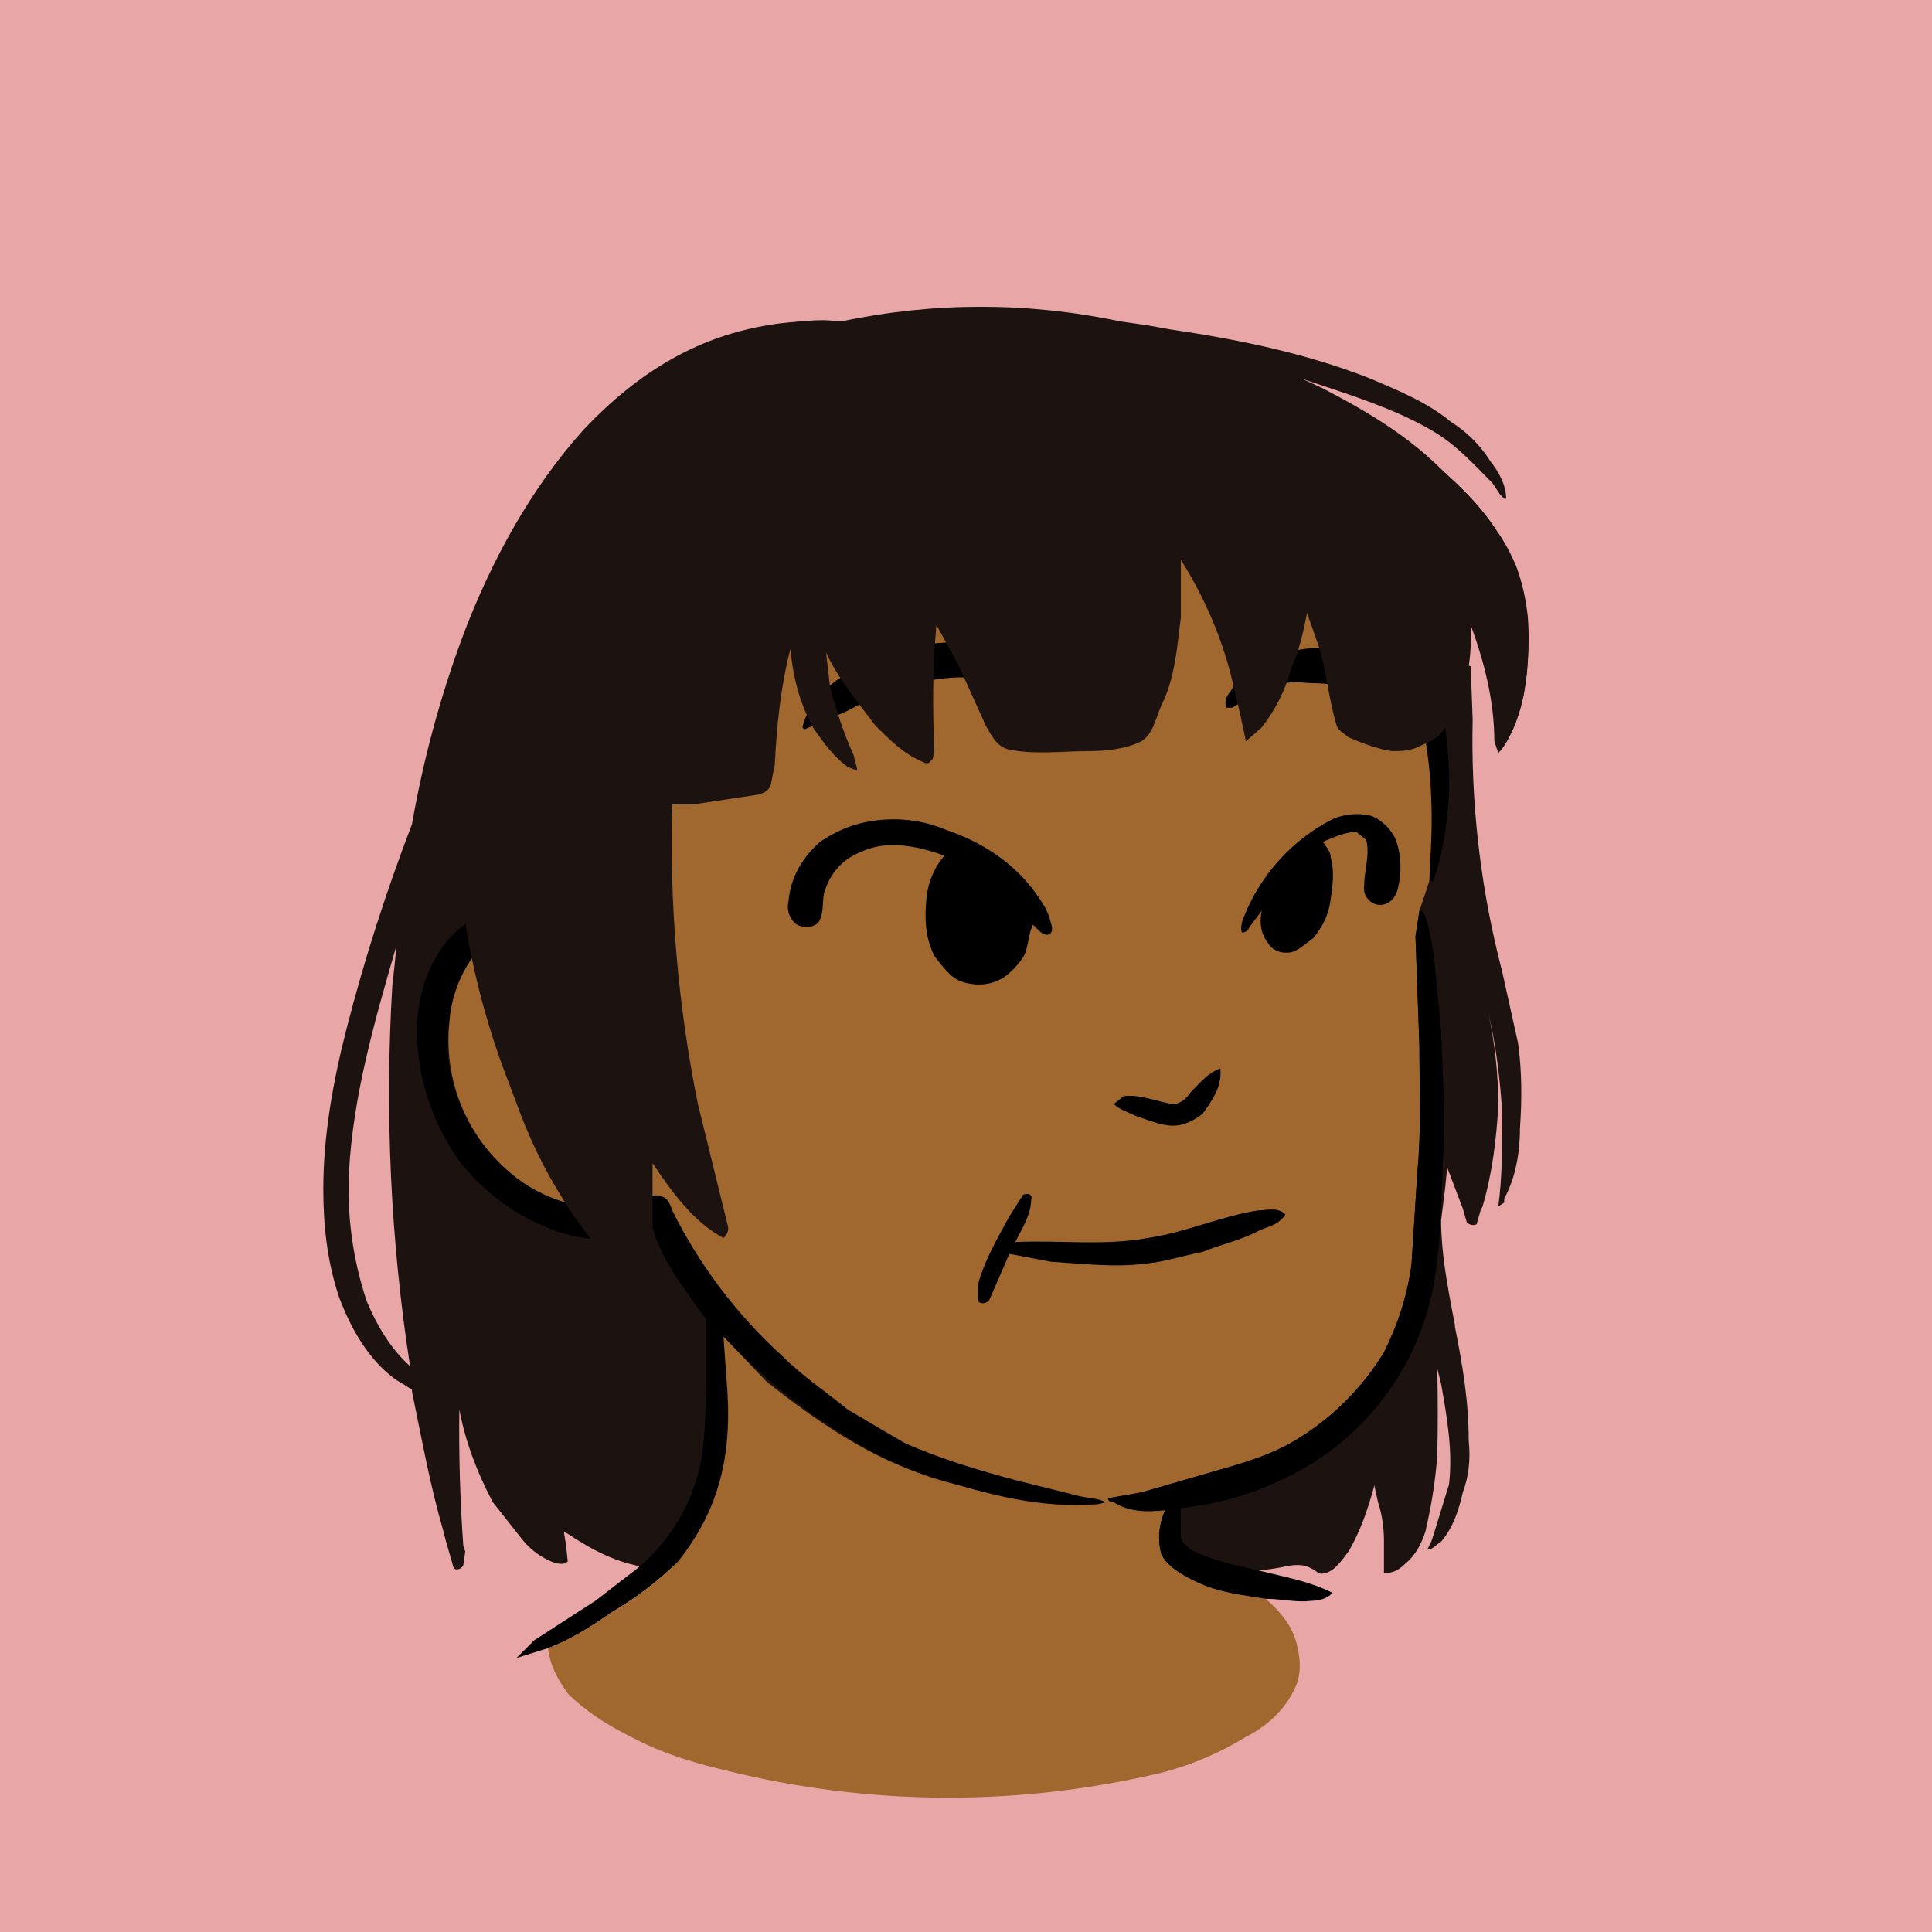
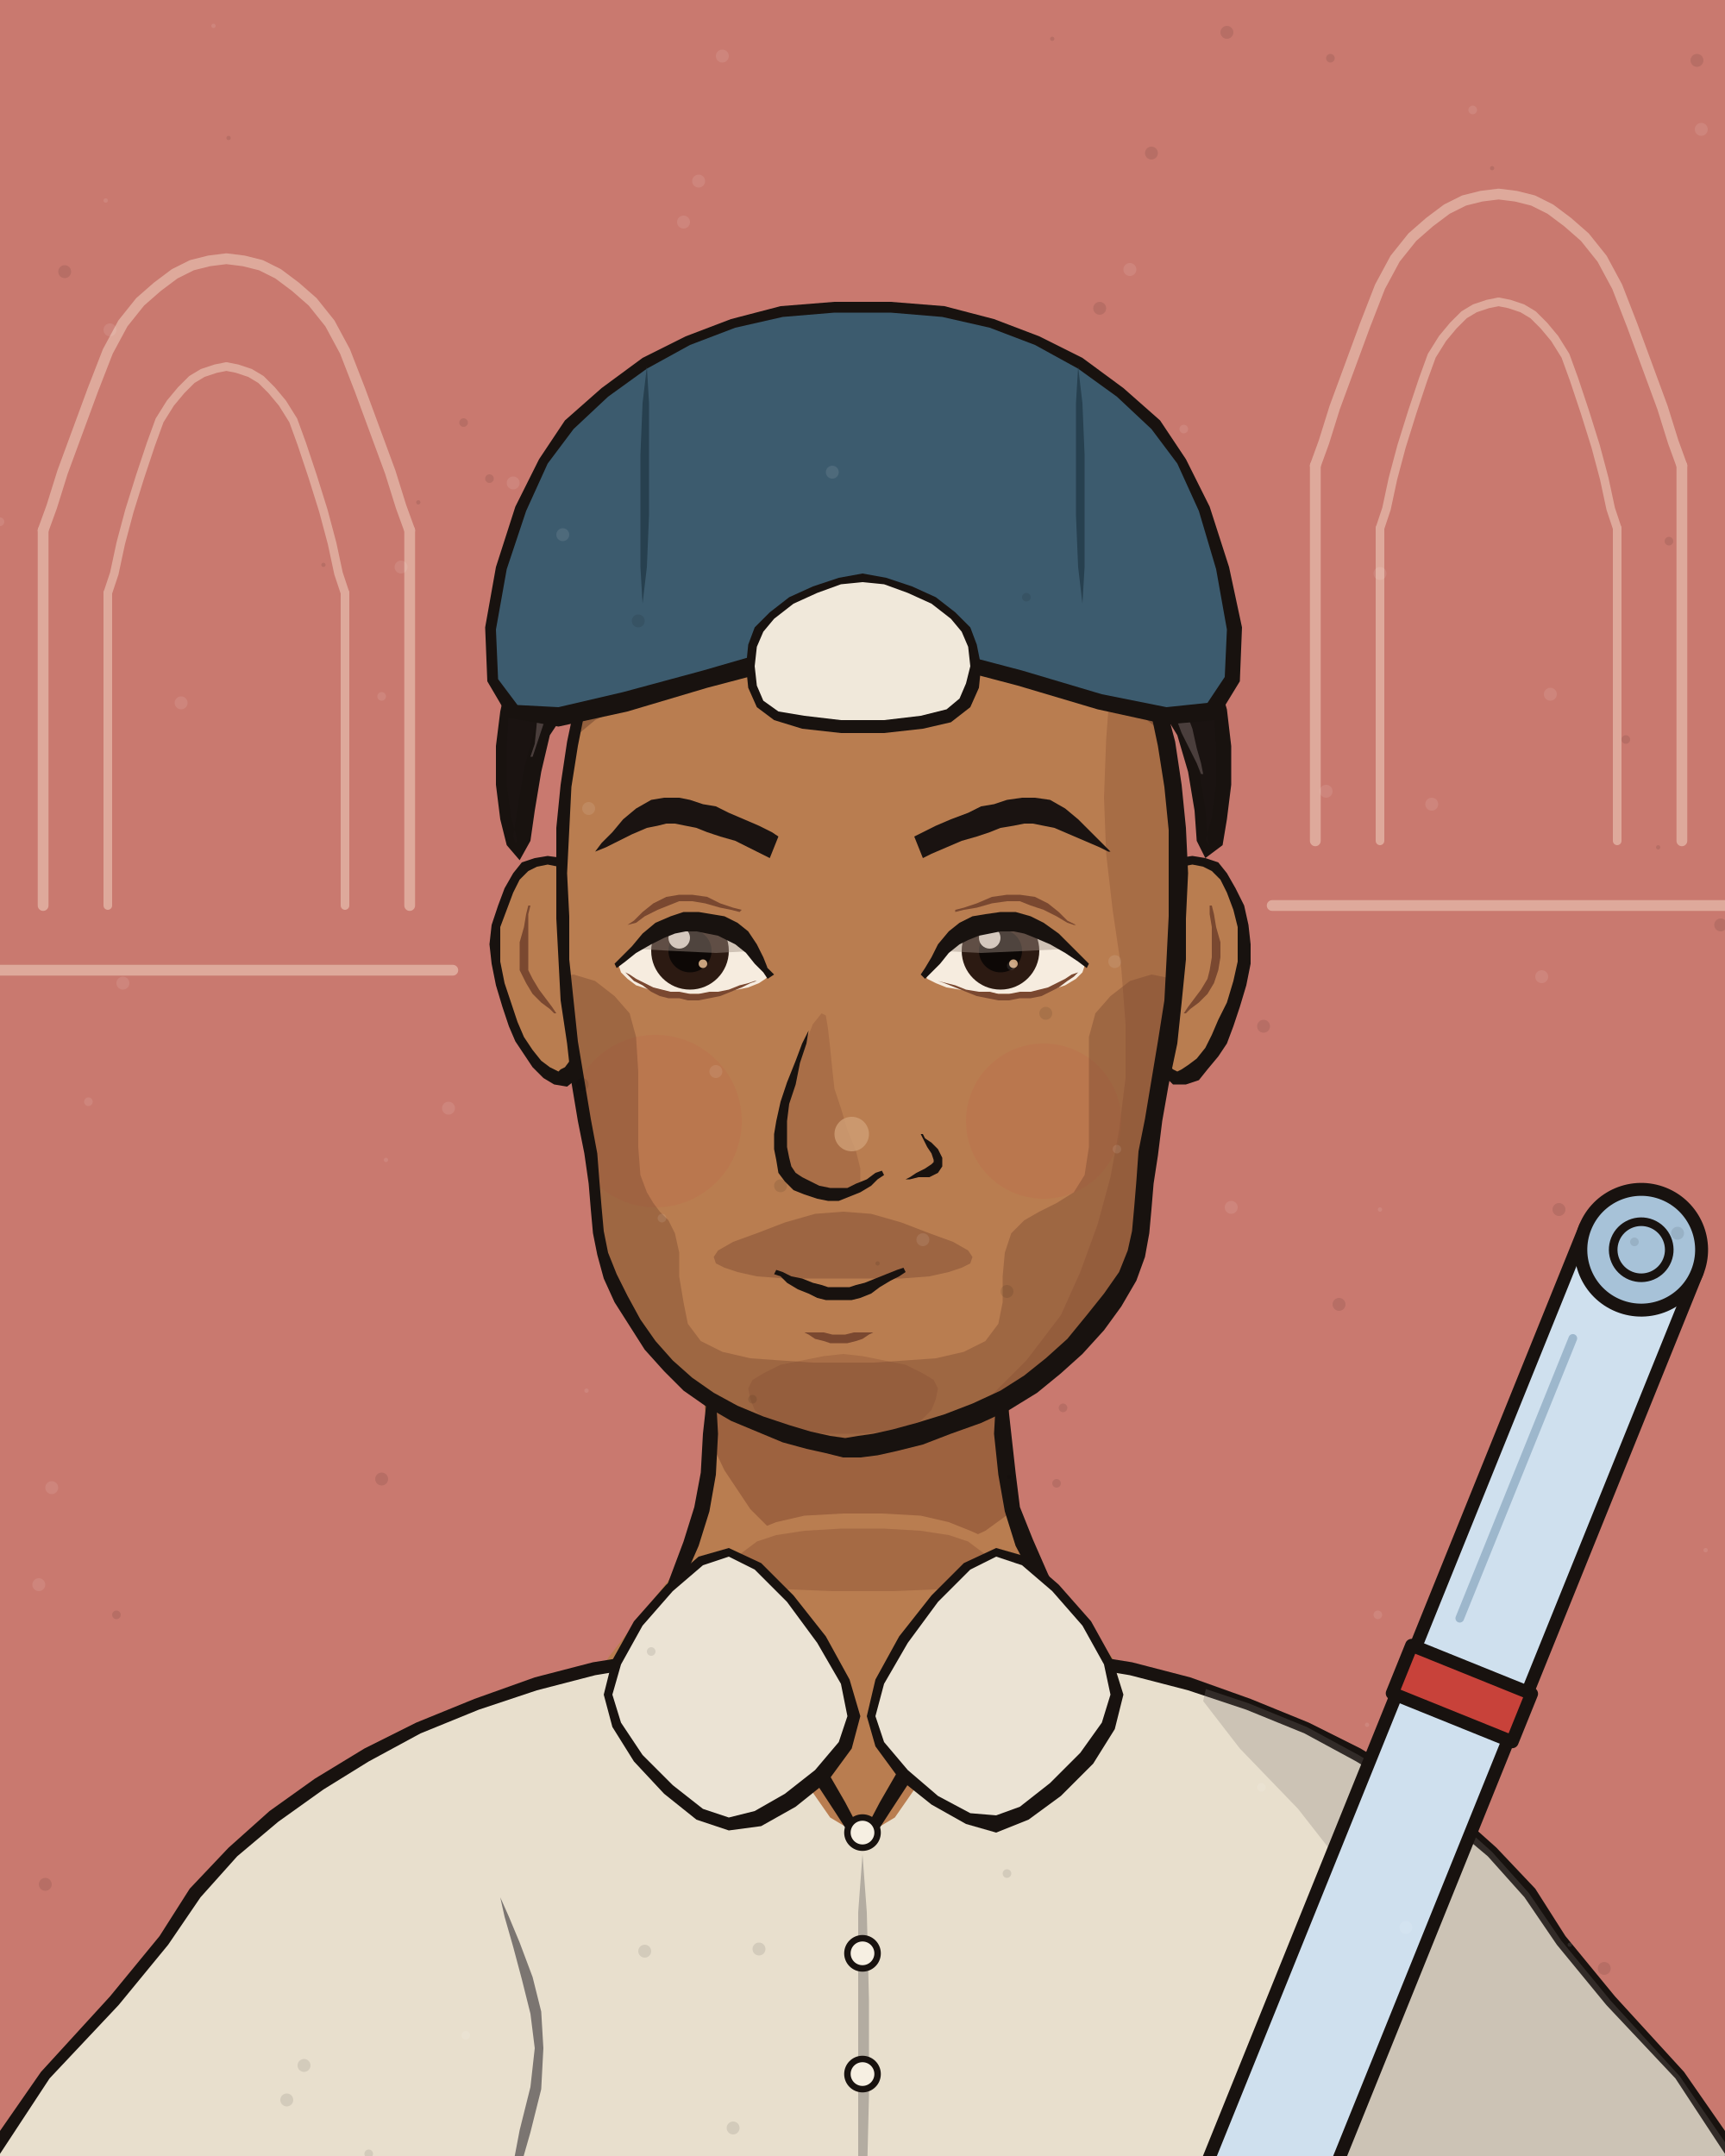
- <svg xmlns="http://www.w3.org/2000/svg" viewBox="0 0 980 980" fill="none" shape-rendering="auto">
-   <mask id="viewboxMask">
-     <rect width="980" height="980" rx="0" ry="0" x="0" y="0" fill="#fff" />
-   </mask>
-   <g mask="url(#viewboxMask)">
-     <rect fill="#e9a6a6" width="980" height="980" x="0" y="0" />
-     <g transform="translate(10 -60)">
-       <path fill-rule="evenodd" clip-rule="evenodd" d="M558 223a340 340 0 0 0-141 0h-5c-23-1-46 3-67 12-23 10-42 25-59 43-27 30-47 67-61 104a538 538 0 0 0-26 96c-13 34-24 68-33 103-7 27-12 55-12 82 0 19 2 37 8 55 6 16 15 32 29 42l5 3 3 2v1c5 24 9 47 16 71l1 4 4 14c1 2 4 1 5-1l1-7-1-3a822 822 0 0 1-2-69c3 16 9 32 17 47l15 19a38 38 0 0 0 17 12c2 0 4 1 6-1l-1-9-1-6 2 1c12 8 25 15 40 17h20c7 0 13-3 20-5 26-5 53-8 79-11a417 417 0 0 1 125 4h1c8 7 17 10 28 12 16 3 33 3 49 0 4-1 10-2 14 0l2 1c2 1 3 3 6 2 5-1 9-7 12-11 6-10 10-22 13-33v-1l2 9c2 6 3 13 3 19v17c5 0 8-2 11-5 5-4 8-10 10-16 3-13 5-25 6-38a841 841 0 0 0 0-45l2 8c3 17 6 34 4 51l-8 26-1 3-2 4c3 0 5-3 7-4 6-7 9-16 11-25 3-8 4-17 3-26 0-20-3-38-7-58v-1l-1-5c-3-16-6-32-6-48l2-16 1-10v-1l8 21 2 7c1 1 3 2 5 1l2-7 1-2c5-17 7-34 8-51a224 224 0 0 0-5-47c4 17 6 34 7 51v1c0 16 0 31-2 46l3-2v-2c6-11 8-24 8-36 1-14 1-29-1-43l-8-36-2-8a463 463 0 0 1-13-120l-1-27-3-1-1-25 1-6 1-2c1-4 6-7 10-5 4 3 4 7 4 11v17a2790 2790 0 0 1 3 54c4-5 7-12 9-18 6-18 6-38 4-56-2-14-7-27-15-38-9-14-22-26-35-37-16-14-35-26-55-35l-2-1-7-4 12 4 3 1c18 6 38 13 54 23 11 7 19 16 28 25l4 6 2 2h1c0-7-4-14-8-19-5-8-12-15-20-20-12-10-27-16-41-22-33-13-68-20-102-25l-11-2-14-2ZM191 541v-1c-11 38-22 76-24 115-1 22 2 44 9 65 5 12 12 24 22 33a906 906 0 0 1-9-193l1-9 1-10Z" fill="#1c1310" />
-       <path d="M528 244c41 6 80 22 113 47 28 21 50 49 65 81 13 28 20 60 19 91-1 15-3 30-8 44h-2l1-21c1-30-2-59-13-87-10-30-28-57-50-79-42-40-98-62-156-63a243 243 0 0 0-196 94 207 207 0 0 0-40 139l2 25c8 0 19 0 25 7l-3 3-17 1c-12 1-24 5-33 13a64 64 0 0 0-17 39c-5 32 12 65 39 83 16 10 36 15 55 9 4-2 9-5 14-3 3 1 4 4 5 7a251 251 0 0 0 90 100c8 7 18 13 28 18 18 8 38 14 57 19l32 8c5 1 9 1 13 3l-4 1c-25 2-48-3-72-10-12-3-23-7-34-12a306 306 0 0 1-84-63l2 28c1 17 0 35-6 52-4 12-11 24-19 34-10 10-22 19-34 26-10 7-21 14-32 18l-16 5 9-9 31-20 22-17a95 95 0 0 0 32-56c2-14 2-28 2-43v-27c-10-14-22-29-27-46-17 8-38 7-55-1-17-7-32-19-43-33-12-17-19-36-21-56s2-40 15-56c9-10 22-18 35-21-4-14-6-29-6-44a234 234 0 0 1 83-173 249 249 0 0 1 199-55Z" fill="#000" />
-       <path d="M653 320c22 22 40 49 50 79 11 28 14 57 13 87l-1 21-5 15-2 13 2 56c0 21 1 42-1 63l-3 47c-2 16-7 31-14 45-11 18-26 33-44 44-13 8-27 12-41 16l-38 11-17 3c0 1 1 2 3 2 8 5 17 5 26 4-3 7-4 14-2 22 3 7 11 11 17 14 12 6 24 7 36 9 7 6 14 14 16 24 2 8 2 16-2 23-5 10-14 18-24 23-13 8-27 14-42 18a468 468 0 0 1-222-1c-17-4-33-9-48-17-12-6-23-13-32-22-5-7-9-14-10-23 11-4 22-11 32-18 12-7 24-16 34-26 8-10 15-22 19-34 6-17 7-35 6-52l-2-28 22 23c19 15 40 30 62 40 11 5 22 9 34 12 24 7 47 12 72 10l4-1c-4-2-8-2-13-3l-32-8c-19-5-39-11-57-19l-29-17c-11-9-23-17-33-27a251 251 0 0 1-56-74c-1-3-2-6-5-7-5-2-10 1-14 3-19 6-39 1-55-9a88 88 0 0 1-39-83c1-14 7-28 17-39 9-8 21-12 33-13l17-1 3-3c-6-7-17-7-25-7l-2-25a207 207 0 0 1 40-139 243 243 0 0 1 196-94c58 1 114 23 156 63Z" fill="#a0672f" />
-       <path d="M710 522c3 0 3 4 4 6 3 11 4 23 5 34l2 21c1 22 2 43 1 65-1 21-1 44-5 65a136 136 0 0 1-80 99c-15 7-31 11-48 13v15c1 3 3 4 5 6 12 6 23 8 36 11 12 3 24 5 36 11-3 3-7 4-11 4-7 1-15-1-23-1-12-2-24-3-36-9-6-3-14-7-17-14-2-8-1-15 2-22-9 1-18 1-26-4-2 0-3-1-3-2l17-3 38-11c14-4 28-8 41-16 18-11 33-26 44-44 7-14 12-29 14-45l3-47c2-21 1-42 1-63l-2-56 2-13ZM252 549c8 0 17 1 23 7 5 4 10 9 12 15 1 3 0 6-2 8l-13 8c-7 6-7 19 0 25 6 5 14 8 21 11 2 0 5 1 6 3-1 2-3 3-5 3-10 0-20-3-28-9-5-3-8-8-9-13-2-8-2-17 4-24 4-6 11-9 18-12-4-5-7-11-14-13-7-3-15-3-22-5l9-4Z" fill="#000" />
-       <path d="M686 474c5 2 10 7 12 12 3 8 3 17 1 25-1 4-4 8-9 8s-9-5-8-10c0-8 3-15 1-23l-5-4c-6 0-12 3-17 5 2 3 4 5 4 8 2 7 1 14 0 21-1 8-4 14-9 20-3 2-7 6-11 7-5 1-10-1-12-5-4-5-4-11-3-16l-6 8c-1 2-2 3-4 3-1-2 0-6 1-8a95 95 0 0 1 44-49c6-3 14-4 21-2ZM470 481c18 6 35 17 46 33 3 4 6 9 7 14 1 3 1 5-1 6-3 1-6-3-8-5-3 6-2 13-6 18-3 4-7 8-11 10-6 3-13 3-19 1s-10-8-14-13c-5-10-5-20-4-30 1-8 4-15 9-21-14-5-29-8-42-2-10 4-16 11-19 21-1 5 0 11-3 15-3 3-9 3-12 0s-4-7-3-11c1-12 7-22 16-30 6-4 12-7 19-9 15-4 31-3 45 3Z" fill="#000000" />
-       <path d="M479 386c16 1 33 7 46 17 3 3 7 5 8 9 1 2-1 5-3 4-8-1-15-5-23-7-7-3-15-5-23-5-7-1-15 0-22 1-15 2-30 9-43 16l-21 9-1-1c1-4 3-9 6-12 6-10 17-16 27-21 15-7 32-11 49-10ZM673 390c5 2 11 5 15 10 4 4 5 9 4 15l-23-7c-7-2-13-1-20-2-7 0-15 1-21 5l-13 8h-3c-1-3 0-6 2-8 5-9 13-15 22-18 12-4 24-6 37-3Z" fill="#000000" />
-       <path d="M609 602c1 9-4 16-9 23-4 3-9 6-15 6s-13-3-19-5c-4-2-8-3-11-6l5-4c9-1 17 3 25 4 4 0 7-3 9-6 5-5 9-10 15-12Z" fill="#000000" />
-       <path d="M513 669c0 7-5 15-8 21 23-1 45 2 67-2 20-3 37-11 56-14 4 0 10-2 14 2-3 5-8 6-13 8-9 5-19 7-29 11-10 2-19 5-29 6-16 2-32 0-48-1l-21-4-10 23c-1 2-4 3-6 1v-8c3-12 10-24 16-35l7-11c3-1 5 0 4 3Z" fill="#000000" />
-       <path d="M492 216c35 0 70 7 103 17 23 6 45 14 66 24 23 12 45 25 63 44 15 13 27 28 35 46 3 8 5 17 6 26 1 13 0 26-2 39-2 10-6 22-13 30l-2-6c0-20-5-40-12-59 1 19-3 40-15 55-4 4-8 5-12 7s-9 2-13 2c-7-1-15-4-22-7-2-2-5-3-6-6-4-13-5-27-9-40l-6-17c-2 10-4 19-8 28-3 11-8 21-15 30l-8 7-3-14-4-17c-5-21-14-42-26-61v29c-2 16-3 31-10 45-3 7-4 14-10 18-8 4-18 5-27 5-13 0-28 2-41-1-6-2-8-7-11-12l-14-31-11-20c-2 22-2 43-1 64-1 2 0 4-2 5-1 2-3 1-5 0-9-4-16-11-23-18-9-12-19-24-25-37l2 17c3 12 7 24 12 35l2 8-5-2c-7-5-12-12-17-19-7-12-11-27-12-41-5 19-7 39-8 59l-2 10c-1 3-3 4-6 5l-33 5h-11a670 670 0 0 0 13 152l15 61c1 3 0 5-2 7-15-8-26-23-36-38v63l-3 6a245 245 0 0 1-64-94l-6-16a397 397 0 0 1-27-151c1-40 9-80 26-116a217 217 0 0 1 76-91l31-17c11-4 22-9 34-10 10-1 21-3 31 0 4 1 8-1 12-2 20-4 41-6 61-6Z" fill="#1c1310" />
-     </g>
-     <g transform="translate(10 -60)" />
-   </g>
+ <svg xmlns="http://www.w3.org/2000/svg" viewBox="0 0 800 1000" role="img">
+   <rect width="800" height="1000" fill="#c9796f" />
+   <path d="M20 420L20 246" fill="none" stroke="#dea99b" stroke-width="5" stroke-linecap="round" stroke-linejoin="round" />
+   <path d="M20 246L24 235L29 219L36 200L43 181L50 163L57 150L65 140L73 133L81 127L89 123L97 121L105 120L113 121L121 123L129 127L137 133L145 140L153 150L160 163L167 181L174 200L181 219L186 235L190 246" fill="none" stroke="#dea99b" stroke-width="5" stroke-linecap="round" stroke-linejoin="round" />
+   <path d="M190 246L190 420" fill="none" stroke="#dea99b" stroke-width="5" stroke-linecap="round" stroke-linejoin="round" />
+   <path d="M50 420L50 275" fill="none" stroke="#dea99b" stroke-width="4" stroke-linecap="round" stroke-linejoin="round" />
+   <path d="M50 275L53 266L56 252L60 237L65 221L70 206L74 195L79 187L84 181L89 176L94 173L100 171L105 170L110 171L116 173L121 176L126 181L131 187L136 195L140 206L145 221L150 237L154 252L157 266L160 275" fill="none" stroke="#dea99b" stroke-width="4" stroke-linecap="round" stroke-linejoin="round" />
+   <path d="M160 275L160 420" fill="none" stroke="#dea99b" stroke-width="4" stroke-linecap="round" stroke-linejoin="round" />
+   <path d="M610 390L610 216" fill="none" stroke="#dea99b" stroke-width="5" stroke-linecap="round" stroke-linejoin="round" />
+   <path d="M610 216L614 205L619 189L626 170L633 151L640 133L647 120L655 110L663 103L671 97L679 93L687 91L695 90L703 91L711 93L719 97L727 103L735 110L743 120L750 133L757 151L764 170L771 189L776 205L780 216" fill="none" stroke="#dea99b" stroke-width="5" stroke-linecap="round" stroke-linejoin="round" />
+   <path d="M780 216L780 390" fill="none" stroke="#dea99b" stroke-width="5" stroke-linecap="round" stroke-linejoin="round" />
+   <path d="M640 390L640 245" fill="none" stroke="#dea99b" stroke-width="4" stroke-linecap="round" stroke-linejoin="round" />
+   <path d="M640 245L643 236L646 222L650 207L655 191L660 176L664 165L669 157L674 151L679 146L684 143L690 141L695 140L700 141L706 143L711 146L716 151L721 157L726 165L730 176L735 191L740 207L744 222L747 236L750 245" fill="none" stroke="#dea99b" stroke-width="4" stroke-linecap="round" stroke-linejoin="round" />
+   <path d="M750 245L750 390" fill="none" stroke="#dea99b" stroke-width="4" stroke-linecap="round" stroke-linejoin="round" />
+   <path d="M0 450L210 450" fill="none" stroke="#dea99b" stroke-width="5" stroke-linecap="round" stroke-linejoin="round" />
+   <path d="M590 420L800 420" fill="none" stroke="#dea99b" stroke-width="5" stroke-linecap="round" stroke-linejoin="round" />
+   <path d="M332 570L323 588L323 614L326 644L329 674L328 700L317 724L299 747L282 769L274 787L282 800L316 808L370 812L431 812L485 808L518 800L526 787L516 769L498 747L479 724L468 700L466 674L469 644L472 614L472 588L464 570L443 560L414 554L381 554L352 560Z" fill="#b97d50" />
+   <clipPath id="c2">
+     <path d="M332 570L323 588L323 614L326 644L329 674L328 700L317 724L299 747L282 769L274 787L282 800L316 808L370 812L431 812L485 808L518 800L526 787L516 769L498 747L479 724L468 700L466 674L469 644L472 614L472 588L464 570L443 560L414 554L381 554L352 560Z" />
+   </clipPath>
+   <g clip-path="url(#c2)">
+     <path d="M318 590L340 581L376 577L416 578L453 582L478 590L488 605L491 626L488 650L482 673L476 690L468 702L457 710L444 716L431 720L418 722L404 722L389 721L373 718L359 711L348 700L336 682L324 657L314 630L311 606Z" fill="#9d623f" />
+   </g>
+   <path d="M330 620L329 631L328 647L326 665L325 683L322 699L317 715L311 731L305 747L299 760L296 770L296 770L301 761L309 749L317 733L324 717L329 701L332 684L333 665L332 647L331 631L331 620Z" fill="#18120f" />
+   <path d="M464 620L464 631L462 647L461 665L463 684L466 701L471 717L480 734L489 749L498 761L504 770L504 770L500 760L494 746L486 730L479 714L473 699L471 683L469 665L467 647L466 631L465 620Z" fill="#18120f" />
+   <path d="M40 1050L-2 1029L-3 998L21 963L53 928L76 900L91 878L108 859L127 842L148 827L170 814L194 801L221 790L248 781L275 774L300 770L322 771L342 775L361 782L380 788L400 790L420 788L439 782L458 775L478 771L500 770L525 774L552 781L579 790L606 801L630 814L652 827L673 842L692 859L709 878L724 900L747 928L779 963L803 998L802 1029L760 1050L652 1062L490 1068L310 1068L148 1062Z" fill="#e8dfcd" />
+   <path fill-rule="evenodd" d="M41 1046L0 1027L0 999L23 964L55 930L78 902L93 880L110 861L129 845L150 830L171 817L195 804L222 793L249 784L276 777L300 773L322 773L341 778L361 785L380 790L400 793L420 790L439 785L459 778L478 773L500 773L524 777L551 784L578 793L605 804L629 817L650 830L671 845L690 861L707 880L722 902L745 930L777 964L800 999L798 1025L759 1045L652 1057L490 1063L310 1063L148 1057ZM39 1054L-5 1031L-6 997L19 961L51 926L74 898L88 876L106 857L125 840L146 825L169 811L193 799L220 788L248 778L275 771L300 767L322 768L343 773L362 779L381 785L400 787L419 785L438 779L457 773L478 768L500 767L525 771L552 778L580 788L607 799L631 811L654 825L675 840L694 857L712 876L726 898L749 926L781 961L806 997L806 1032L761 1055L653 1067L490 1073L310 1073L147 1067Z" fill="#18120f" />
+   <clipPath id="c1">
+     <path d="M40 1050L-2 1029L-3 998L21 963L53 928L76 900L91 878L108 859L127 842L148 827L170 814L194 801L221 790L248 781L275 774L300 770L322 771L342 775L361 782L380 788L400 790L420 788L439 782L458 775L478 771L500 770L525 774L552 781L579 790L606 801L630 814L652 827L673 842L692 859L709 878L724 900L747 928L779 963L803 998L802 1029L760 1050L652 1062L490 1068L310 1068L148 1062Z" />
+   </clipPath>
+   <g clip-path="url(#c1)">
+     <path d="M560 780L590 785L641 801L700 824L754 852L790 880L808 912L816 951L815 991L806 1026L790 1050L760 1063L717 1069L669 1069L626 1062L600 1050L595 1029L605 999L622 965L636 930L640 900L627 871L602 839L575 811L558 789Z" fill="#7b7571" opacity="0.26" />
+     <path d="M230 1040L234 1028L240 1010L246 989L251 969L252 950L251 933L247 917L241 901L236 889L232 880L232 880L234 889L238 903L242 918L246 934L248 950L246 968L241 988L237 1009L233 1027L230 1040Z" fill="#7b7571" />
+   </g>
+   <path d="M334 742L341 763L354 791L369 820L385 843L400 852L415 843L431 820L446 791L459 763L466 742L468 729L465 721L459 714L450 710L440 706L427 703L409 702L391 702L373 703L360 706L350 710L341 714L335 721L332 729Z" fill="#b97d50" />
+   <path d="M345 735L361 737L386 738L414 738L439 737L455 735L461 732L461 726L457 721L449 715L440 712L427 710L410 709L390 709L373 710L360 712L351 715L343 721L339 726L339 732Z" fill="#9d623f" opacity="0.7" />
+   <path d="M327 740L337 758L353 784L370 814L387 840L398 857L402 855L392 836L377 810L360 780L344 754L333 736Z" fill="#18120f" />
+   <path d="M467 736L456 754L440 780L423 810L408 836L398 855L402 857L413 840L430 814L447 784L463 758L473 740Z" fill="#18120f" />
+   <path d="M338 720L325 724L310 736L296 753L286 771L282 786L286 800L296 816L310 830L325 841L338 846L351 843L367 835L381 823L392 809L396 796L392 780L381 761L367 741L351 727Z" fill="#ebe3d4" />
+   <path fill-rule="evenodd" d="M338 718L324 722L309 735L294 752L284 770L280 786L284 801L294 817L308 832L323 844L338 849L353 847L369 838L384 826L395 811L399 796L394 779L383 759L368 740L353 725ZM338 722L326 726L312 738L298 754L288 772L284 786L288 799L298 814L312 828L326 839L338 843L350 840L364 832L378 821L389 808L393 796L390 781L379 762L365 743L350 728Z" fill="#18120f" />
+   <path d="M462 720L475 724L490 736L504 753L514 771L518 786L514 800L504 816L490 830L475 841L462 846L449 843L433 835L419 823L408 809L404 796L408 780L419 761L433 741L449 727Z" fill="#ebe3d4" />
+   <path fill-rule="evenodd" d="M462 722L474 726L488 738L502 754L512 772L515 786L511 799L501 813L487 827L473 838L462 842L450 841L435 833L421 821L410 808L406 796L410 781L421 762L435 743L450 728ZM462 718L476 722L491 735L506 752L516 770L521 786L517 802L507 818L492 833L477 844L462 850L448 846L432 837L417 825L406 810L402 796L406 779L417 759L432 740L447 725Z" fill="#18120f" />
+   <path d="M400 860L398 887L398 928L398 972L398 1013L400 1040L400 1040L402 1013L403 972L403 928L402 887L400 860Z" fill="#b3aca1" />
+   <circle cx="400" cy="850" r="7" fill="#f6efe2" stroke="#18120f" stroke-width="3" />
+   <circle cx="400" cy="906" r="7" fill="#f6efe2" stroke="#18120f" stroke-width="3" />
+   <circle cx="400" cy="962" r="7" fill="#f6efe2" stroke="#18120f" stroke-width="3" />
+   <path d="M269 408L265 403L260 400L254 399L248 400L243 402L239 406L236 413L233 421L230 430L229 438L230 447L232 456L235 466L238 475L241 482L245 488L249 493L253 498L258 500L261 500L265 498L268 493L272 487L274 479L275 470L276 459L275 445L274 430L272 417Z" fill="#b97d50" />
+   <path fill-rule="evenodd" d="M272 407L267 401L261 398L254 397L248 398L242 400L238 405L234 412L231 420L228 429L227 438L228 447L230 457L233 467L236 476L239 483L243 489L247 495L252 500L257 503L263 504L268 500L272 495L275 488L277 480L279 470L279 459L278 445L277 430L275 417ZM267 409L264 404L259 402L254 401L249 402L245 404L241 408L238 414L235 422L232 430L232 438L232 446L234 456L237 465L240 474L243 481L247 487L251 492L255 495L259 497L260 496L262 495L265 491L268 485L271 478L272 470L273 459L272 445L271 431L270 418Z" fill="#18120f" />
+   <path d="M245 420L244 424L243 430L241 437L241 444L241 450L244 456L247 461L251 465L255 468L257 470L258 470L256 467L253 463L250 459L247 454L245 450L245 444L245 437L245 430L245 424L246 420Z" fill="#7a4830" />
+   <path d="M537 408L542 403L547 400L553 399L559 400L563 402L567 406L571 413L574 421L576 430L577 438L577 447L575 456L572 466L569 475L565 482L562 488L558 493L553 498L549 500L545 500L542 498L538 493L535 487L533 479L531 470L531 459L531 445L533 430L535 417Z" fill="#b97d50" />
+   <path fill-rule="evenodd" d="M539 409L543 404L548 402L553 401L558 402L562 404L566 408L569 414L572 422L574 430L574 438L574 446L572 455L569 465L565 473L562 480L559 486L555 491L551 494L548 496L546 497L544 496L540 492L537 486L535 478L534 470L533 459L534 445L535 431L537 418ZM535 407L540 401L546 398L553 397L559 398L565 400L569 405L573 412L577 420L579 429L580 438L580 447L578 457L575 467L572 476L569 484L565 490L560 496L556 501L550 503L544 503L540 499L537 494L533 487L531 479L529 470L529 459L529 445L530 430L532 417Z" fill="#18120f" />
+   <path d="M561 420L561 424L562 430L562 437L562 444L561 450L560 454L557 459L554 463L551 467L549 470L550 470L552 468L556 465L560 461L563 456L565 450L566 444L566 437L564 430L563 424L562 420Z" fill="#7a4830" />
+   <path d="M400 232L422 233L445 236L468 241L488 248L505 258L517 271L526 288L532 306L537 326L541 345L544 364L546 385L546 405L546 425L545 445L544 464L541 483L538 502L535 519L532 535L531 549L530 561L529 571L527 582L523 592L516 603L508 614L499 624L488 634L478 642L466 649L453 655L439 661L427 665L415 668L406 670L398 671L391 671L384 670L375 668L365 665L353 661L341 655L329 649L319 642L310 634L302 624L294 614L288 603L283 592L279 582L277 571L276 561L275 549L274 535L271 519L268 502L265 483L263 464L261 445L261 425L260 405L261 385L263 364L266 345L270 326L274 306L280 288L289 271L300 258L316 248L335 241L357 236L379 233Z" fill="#b97d50" />
+   <clipPath id="c3">
+     <path d="M400 232L422 233L445 236L468 241L488 248L505 258L517 271L526 288L532 306L537 326L541 345L544 364L546 385L546 405L546 425L545 445L544 464L541 483L538 502L535 519L532 535L531 549L530 561L529 571L527 582L523 592L516 603L508 614L499 624L488 634L478 642L466 649L453 655L439 661L427 665L415 668L406 670L398 671L391 671L384 670L375 668L365 665L353 661L341 655L329 649L319 642L310 634L302 624L294 614L288 603L283 592L279 582L277 571L276 561L275 549L274 535L271 519L268 502L265 483L263 464L261 445L261 425L260 405L261 385L263 364L266 345L270 326L274 306L280 288L289 271L300 258L316 248L335 241L357 236L379 233Z" />
+   </clipPath>
+   <g clip-path="url(#c3)">
+     <path d="M590 250L597 318L602 419L605 531L602 632L590 700L563 730L523 737L479 728L441 713L420 700L420 688L433 671L455 652L476 631L492 610L501 590L509 568L515 546L519 524L522 500L522 475L520 449L516 422L513 396L512 370L513 343L515 316L518 289L523 266L530 250L540 235L554 220L568 212L581 219Z" fill="#9d623f" opacity="0.62" />
+     <path d="M238 348L243 331L249 312L258 293L267 275L278 260L290 249L303 240L317 234L331 228L344 224L357 221L369 219L380 218L392 218L404 218L416 218L428 218L439 219L451 221L464 224L477 228L491 234L505 240L518 249L530 260L541 275L550 293L559 312L565 331L570 348L572 365L572 382L570 398L567 409L564 413L562 407L560 393L557 376L552 358L544 344L532 334L516 326L499 319L480 314L460 310L439 307L416 306L392 306L369 307L348 310L328 314L309 319L292 326L276 334L264 344L256 358L251 376L248 393L246 407L244 413L241 409L238 398L236 382L236 365Z" fill="#3a1a14" opacity="0.3" />
+     <circle cx="304" cy="520" r="40" fill="#be6a49" opacity="0.32" />
+     <circle cx="484" cy="520" r="36" fill="#be6a49" opacity="0.32" />
+     <path d="M349 640L354 637L362 633L372 631L382 629L391 628L400 629L410 631L420 633L428 637L433 640L435 644L434 649L432 654L427 659L421 662L411 664L398 665L384 665L371 664L361 662L355 659L350 654L348 649L347 644Z" fill="#9d623f" opacity="0.55" />
+   </g>
+   <clipPath id="c4">
+     <path d="M400 232L422 233L445 236L468 241L488 248L505 258L517 271L526 288L532 306L537 326L541 345L544 364L546 385L546 405L546 425L545 445L544 464L541 483L538 502L535 519L532 535L531 549L530 561L529 571L527 582L523 592L516 603L508 614L499 624L488 634L478 642L466 649L453 655L439 661L427 665L415 668L406 670L398 671L391 671L384 670L375 668L365 665L353 661L341 655L329 649L319 642L310 634L302 624L294 614L288 603L283 592L279 582L277 571L276 561L275 549L274 535L271 519L268 502L265 483L263 464L261 445L261 425L260 405L261 385L263 364L266 345L270 326L274 306L280 288L289 271L300 258L316 248L335 241L357 236L379 233Z" />
+   </clipPath>
+   <g clip-path="url(#c4)">
+     <path d="M250 462L246 479L243 505L242 535L244 564L250 590L262 613L278 635L298 656L319 673L340 686L363 694L387 698L413 698L437 694L460 686L481 673L502 656L522 635L538 613L550 590L556 564L558 535L557 505L554 479L550 462L544 454L534 452L524 455L515 462L508 470L505 481L505 497L505 515L505 532L503 545L498 553L490 558L482 562L475 566L469 572L466 581L465 592L465 604L463 614L457 622L447 627L434 630L420 631L405 632L391 632L377 632L362 631L348 630L335 627L325 622L319 614L317 604L315 592L315 581L313 572L310 566L306 562L303 558L300 553L297 545L296 532L296 515L296 497L295 481L292 470L285 462L276 455L266 452L256 454Z" fill="#7a4830" opacity="0.42" />
+     <path d="M333 580L340 576L351 572L364 567L378 563L391 562L404 563L418 567L431 572L442 576L449 580L451 583L450 586L446 588L440 590L431 592L418 593L400 593L382 593L364 593L351 592L342 590L336 588L332 586L331 583Z" fill="#7a4830" opacity="0.45" />
+   </g>
+   <path fill-rule="evenodd" d="M400 235L421 236L444 239L467 243L487 251L503 260L514 273L523 289L529 307L533 327L537 346L540 365L542 385L542 405L542 425L541 445L540 464L537 483L534 501L531 519L528 534L527 548L526 560L525 571L523 580L519 590L512 600L504 610L495 621L485 630L475 638L464 645L451 651L438 656L425 660L414 663L405 665L398 666L392 667L385 666L376 664L366 661L354 657L342 652L331 646L321 639L312 631L304 622L297 612L291 601L286 591L282 581L280 571L279 560L278 548L277 535L274 519L271 501L268 483L266 464L264 445L264 425L263 405L264 385L265 365L268 346L272 326L277 307L283 289L291 273L302 260L317 251L336 243L357 239L379 236ZM400 229L422 230L445 233L468 238L489 245L507 256L519 270L529 286L535 305L540 325L545 344L548 364L550 384L551 405L550 426L550 445L548 465L546 484L542 503L539 520L537 536L535 549L534 561L533 572L531 583L527 594L520 606L512 617L502 628L492 637L481 646L468 654L455 660L441 665L428 670L416 673L407 675L399 676L391 676L383 674L374 672L363 669L351 664L339 659L327 652L317 645L308 636L299 626L292 615L285 604L280 593L277 582L275 572L274 561L273 549L271 535L268 520L265 502L263 484L260 464L259 445L258 426L258 405L258 384L260 364L263 344L267 325L271 306L278 287L286 270L298 256L315 245L334 238L356 233L378 230Z" fill="#18120f" />
+   <path d="M357 452L356 449L353 444L349 440L344 436L339 433L334 431L329 429L323 429L318 429L312 430L306 432L300 436L294 440L289 444L287 448L288 451L291 454L295 457L301 459L306 460L312 461L318 461L325 461L331 460L336 460L342 459L347 458L352 456L355 454Z" fill="#f6ecdf" />
+   <clipPath id="c5">
+     <path d="M357 452L356 449L353 444L349 440L344 436L339 433L334 431L329 429L323 429L318 429L312 430L306 432L300 436L294 440L289 444L287 448L288 451L291 454L295 457L301 459L306 460L312 461L318 461L325 461L331 460L336 460L342 459L347 458L352 456L355 454Z" />
+   </clipPath>
+   <g clip-path="url(#c5)">
+     <circle cx="320" cy="441" r="18" fill="#2c1a12" />
+     <circle cx="320" cy="441" r="10" fill="#0d0806" />
+     <circle cx="315" cy="435" r="5" fill="#fff8ee" />
+     <circle cx="326" cy="447" r="2" fill="#c9a27d" />
+     <path d="M364 423L351 421L332 420L311 420L293 421L280 423L273 425L270 428L270 432L273 436L280 439L293 440L311 441L332 442L351 441L364 440L370 438L374 434L374 429L370 425Z" fill="#9f8f83" opacity="0.45" />
+   </g>
+   <path d="M359 452L356 449L354 444L351 438L347 432L342 428L336 425L330 424L324 423L317 423L311 425L304 428L298 433L293 439L288 444L285 447L286 449L290 446L295 442L302 438L308 435L313 433L318 432L323 432L328 433L333 434L337 436L341 438L346 442L350 447L354 451L356 454Z" fill="#18120f" />
+   <path d="M290 451L292 453L294 455L298 457L302 460L306 462L310 463L315 463L319 464L324 464L329 463L334 462L339 460L344 458L348 456L351 455L350 455L347 456L343 457L338 459L333 460L329 460L324 461L320 461L315 460L311 460L307 459L303 458L299 456L295 454L292 452L290 451Z" fill="#7a4830" />
+   <path d="M344 422L340 421L334 419L328 416L321 415L315 415L309 416L303 419L298 423L294 427L291 429L291 429L295 428L299 425L305 422L310 420L315 418L321 418L327 419L334 421L339 422L343 423Z" fill="#7a4830" />
+   <path d="M429 452L430 449L433 444L437 440L442 436L447 433L452 431L458 429L464 429L470 429L476 430L482 432L489 436L496 440L501 444L503 448L502 451L499 454L494 457L488 459L482 460L477 461L470 461L463 461L456 460L450 460L445 459L439 458L434 456L430 454Z" fill="#f6ecdf" />
+   <clipPath id="c6">
+     <path d="M429 452L430 449L433 444L437 440L442 436L447 433L452 431L458 429L464 429L470 429L476 430L482 432L489 436L496 440L501 444L503 448L502 451L499 454L494 457L488 459L482 460L477 461L470 461L463 461L456 460L450 460L445 459L439 458L434 456L430 454Z" />
+   </clipPath>
+   <g clip-path="url(#c6)">
+     <circle cx="464" cy="441" r="18" fill="#2c1a12" />
+     <circle cx="464" cy="441" r="10" fill="#0d0806" />
+     <circle cx="459" cy="435" r="5" fill="#fff8ee" />
+     <circle cx="470" cy="447" r="2" fill="#c9a27d" />
+     <path d="M421 423L435 421L455 420L477 420L497 421L510 423L517 425L521 428L521 432L517 436L510 439L497 440L477 441L455 442L435 441L421 440L414 438L411 434L411 429L414 425Z" fill="#9f8f83" opacity="0.45" />
+   </g>
+   <path d="M429 454L432 451L436 447L440 442L445 438L449 436L454 434L459 433L464 432L470 432L475 433L480 435L487 438L494 442L500 446L504 449L505 447L502 444L497 439L491 433L484 428L478 425L471 423L464 423L457 424L451 425L445 428L440 432L435 438L432 444L429 449L427 452Z" fill="#18120f" />
+   <path d="M500 451L497 452L494 454L490 456L486 458L482 459L478 460L473 460L468 461L463 461L459 460L454 460L448 459L443 457L439 456L435 455L435 455L438 456L443 458L448 460L453 462L458 463L463 464L468 464L473 463L478 463L483 462L487 460L491 458L495 455L498 453L500 451Z" fill="#7a4830" />
+   <path d="M443 423L447 422L453 421L460 419L467 418L473 418L478 420L484 422L490 425L495 428L498 429L499 429L495 427L491 423L486 419L480 416L473 415L467 415L460 416L453 419L447 421L443 422Z" fill="#7a4830" />
+   <path d="M361 388L358 386L352 383L345 380L338 377L332 374L326 373L320 371L315 370L308 370L302 371L295 375L289 380L284 386L279 391L276 395L276 395L281 393L287 390L293 387L300 384L305 383L309 382L313 382L318 383L323 384L328 386L334 388L341 390L347 393L353 396L357 398Z" fill="#1a1311" />
+   <path d="M428 398L432 396L439 393L446 390L453 388L459 386L464 384L470 383L475 382L479 382L484 383L489 384L496 387L503 390L510 393L514 395L515 395L511 391L506 386L500 380L494 375L487 371L480 370L474 370L467 371L461 373L455 374L449 377L441 380L434 383L428 386L424 388Z" fill="#1a1311" />
+   <path d="M381 470L377 475L373 485L367 498L363 510L361 520L360 527L361 534L362 540L365 545L369 548L374 550L381 552L389 552L395 551L399 548L399 542L397 534L393 524L390 514L387 505L386 496L385 486L384 477L383 471Z" fill="#9d623f" opacity="0.55" />
+   <circle cx="395" cy="526" r="8" fill="#cf9f75" opacity="0.8" />
+   <path d="M375 478L372 484L369 492L365 502L362 511L360 520L359 526L359 533L360 538L361 544L364 548L368 552L373 554L379 556L384 557L389 557L394 555L399 553L404 550L407 547L410 545L409 543L406 544L402 547L397 549L393 551L389 551L385 551L380 550L376 548L372 546L369 544L367 541L366 537L365 532L365 527L365 520L366 512L369 503L371 493L374 484L375 478Z" fill="#18120f" />
+   <path d="M427 526L428 528L430 532L432 535L433 538L433 539L432 540L429 542L425 544L422 546L420 547L420 547L422 547L426 546L431 546L435 544L437 541L437 537L435 533L432 530L429 528L428 526Z" fill="#18120f" />
+   <path d="M359 591L362 592L365 595L370 598L375 600L379 602L383 603L387 603L391 603L395 603L399 602L404 600L408 597L413 594L417 592L420 590L419 588L416 589L411 591L406 593L401 595L397 596L394 597L391 597L388 597L384 597L381 596L377 595L372 593L367 592L363 590L360 589Z" fill="#18120f" />
+   <path d="M373 618L375 619L378 621L382 622L385 623L389 623L393 623L397 622L400 621L403 619L405 618L405 618L403 618L400 618L396 618L392 619L389 619L386 619L382 618L379 618L376 618L373 618Z" fill="#7a4830" />
+   <path d="M234 330L239 313L245 294L254 275L263 257L274 242L286 231L299 222L313 216L327 210L340 206L353 203L365 201L376 200L388 200L400 200L412 200L424 200L435 201L447 203L460 206L473 210L487 216L501 222L514 231L526 242L537 257L546 275L555 294L561 313L566 330L568 347L568 364L566 380L563 391L560 395L558 389L556 375L553 358L548 340L540 326L528 316L512 308L495 301L476 296L456 292L435 289L412 288L388 288L365 289L344 292L324 296L305 301L288 308L272 316L260 326L252 340L247 358L244 375L242 389L240 395L237 391L234 380L232 364L232 347Z" fill="#1a1311" />
+   <path fill-rule="evenodd" d="M236 330L241 314L248 295L256 276L266 258L276 244L287 233L300 225L314 218L328 213L341 208L353 205L365 203L377 203L388 202L400 203L412 202L423 203L435 203L447 205L459 208L472 213L486 218L500 225L513 233L524 244L534 258L544 276L552 295L558 314L563 331L564 347L564 364L562 379L559 390L561 392L560 389L559 375L556 357L551 339L542 324L530 314L514 305L496 298L477 292L457 288L435 285L412 284L388 284L365 285L343 288L323 292L304 297L286 304L270 313L257 323L248 338L243 357L240 375L238 388L239 391L240 390L237 379L235 364L235 347ZM232 330L236 312L243 293L252 273L261 255L272 240L284 229L298 220L312 213L326 208L340 204L352 200L364 198L376 198L388 197L400 197L412 197L424 198L436 198L448 200L460 204L474 208L488 213L502 220L516 229L528 240L539 255L549 273L557 293L564 312L569 329L571 346L571 364L569 380L567 392L559 398L555 390L554 376L551 358L546 341L538 328L526 319L511 311L494 305L475 300L455 296L435 293L412 292L388 292L365 293L345 296L325 300L307 306L289 312L275 320L263 329L255 341L251 358L248 376L246 390L241 399L235 392L232 380L230 364L230 346Z" fill="#18120f" />
+   <path d="M431 224L432 229L432 235L433 242L435 250L436 258L437 267L438 278L439 289L441 298L442 304L442 304L443 298L443 288L443 278L442 267L441 258L440 249L438 241L436 234L434 228L432 224Z" fill="#4a3e3c" />
+   <path d="M382 252L381 256L379 263L377 270L376 278L375 286L375 294L374 304L375 314L375 322L376 328L376 328L377 322L378 314L380 304L380 295L381 286L381 279L382 271L382 263L382 257L382 252Z" fill="#4a3e3c" />
+   <path d="M391 185L390 190L389 196L388 204L387 212L387 219L387 227L386 236L387 244L388 251L388 256L389 256L390 251L391 244L392 236L392 227L392 220L393 212L393 204L393 197L392 190L392 185Z" fill="#4a3e3c" />
+   <path d="M519 289L522 294L526 301L531 309L537 317L541 324L545 332L548 340L552 348L555 354L557 359L558 359L557 354L555 347L553 338L550 330L546 322L541 314L536 306L529 299L523 293L519 289Z" fill="#4a3e3c" />
+   <path d="M284 272L280 276L274 282L268 289L262 297L257 305L254 314L251 325L249 335L248 345L246 351L247 351L249 345L252 336L256 326L259 316L262 308L267 300L272 292L277 284L281 277L285 273Z" fill="#4a3e3c" />
+   <path d="M459 191L461 196L462 203L464 211L467 219L469 226L471 234L473 242L475 250L477 256L479 261L479 261L479 256L479 249L478 241L477 232L475 225L472 217L469 209L466 202L462 196L460 191Z" fill="#4a3e3c" />
+   <path d="M238 330L228 315L227 292L233 264L242 236L252 214L264 197L280 182L299 168L319 158L340 150L362 145L387 142L413 142L438 145L460 150L481 158L501 168L520 182L536 197L548 214L558 236L567 264L573 292L572 315L562 330L541 332L510 326L473 315L435 304L400 300L365 304L327 315L290 326L259 332Z" fill="#3c5b6e" />
+   <path fill-rule="evenodd" d="M240 327L231 315L230 292L235 264L244 237L254 215L266 199L282 184L300 171L320 160L341 152L363 147L387 145L413 145L437 147L459 152L480 160L500 171L518 184L534 199L546 215L556 237L564 264L569 292L568 314L560 326L541 328L511 322L474 311L436 301L400 296L364 300L326 311L289 321L259 328ZM236 333L226 316L225 291L230 263L239 235L250 213L262 195L279 180L298 166L318 156L339 148L362 142L387 140L413 140L438 142L461 148L482 156L502 166L521 180L538 195L550 213L561 235L570 263L576 291L575 316L564 334L541 336L509 329L472 318L434 308L400 304L366 309L328 319L291 330L259 337Z" fill="#18120f" />
+   <path d="M352 292L358 285L367 279L378 273L390 269L400 268L410 269L422 273L433 279L442 285L448 292L451 300L452 309L451 318L447 326L440 332L427 335L410 337L390 337L373 335L360 332L353 326L349 318L348 309L349 300Z" fill="#f0e8da" />
+   <path fill-rule="evenodd" d="M354 293L359 287L368 280L379 275L390 271L400 270L410 271L421 275L432 280L441 287L446 293L449 300L450 309L448 317L445 324L439 329L427 332L410 334L390 334L373 332L361 330L354 325L351 318L350 309L351 300ZM350 291L357 284L366 277L377 272L389 268L400 266L411 268L423 272L434 277L443 284L450 291L453 299L455 309L454 319L450 328L441 335L428 338L410 340L390 340L372 338L359 334L351 328L347 319L346 309L347 299Z" fill="#18120f" />
+   <path d="M300 170L298 187L297 211L297 239L297 263L298 280L298 280L300 263L301 239L301 211L301 187L300 170Z" fill="#27404f" />
+   <path d="M500 170L499 187L499 211L499 239L500 263L502 280L502 280L503 263L503 239L503 211L502 187L500 170Z" fill="#27404f" />
+   <g transform="translate(660 830) rotate(22) scale(1)">
+     <path d="M-28 -270L28 -270L28 200L-28 200Z" fill="#cfe0ee" stroke="#18120f" stroke-width="6" stroke-linejoin="round" />
+     <circle cx="0" cy="-270" r="28" fill="#a7c2d8" stroke="#18120f" stroke-width="6" />
+     <circle cx="0" cy="-270" r="13" fill="none" stroke="#18120f" stroke-width="4" />
+     <path d="M-30 -60L30 -60L30 -36L-30 -36Z" fill="#c8423a" stroke="#18120f" stroke-width="6" stroke-linejoin="round" />
+     <path d="M-14 -220L-14 -80" fill="none" stroke="#9db7cc" stroke-width="4" stroke-linecap="round" stroke-linejoin="round" />
+   </g>
+   <circle cx="54" cy="749" r="2" fill="#000000" opacity="0.09" />
+   <circle cx="24" cy="690" r="3" fill="#ffffff" opacity="0.09" />
+   <circle cx="485" cy="470" r="3" fill="#000000" opacity="0.09" />
+   <circle cx="386" cy="219" r="3" fill="#ffffff" opacity="0.09" />
+   <circle cx="21" cy="874" r="3" fill="#000000" opacity="0.09" />
+   <circle cx="640" cy="561" r="1" fill="#ffffff" opacity="0.09" />
+   <circle cx="754" cy="343" r="2" fill="#000000" opacity="0.09" />
+   <circle cx="571" cy="560" r="3" fill="#ffffff" opacity="0.09" />
+   <circle cx="299" cy="905" r="3" fill="#000000" opacity="0.09" />
+   <circle cx="216" cy="944" r="2" fill="#ffffff" opacity="0.09" />
+   <circle cx="141" cy="958" r="3" fill="#000000" opacity="0.09" />
+   <circle cx="634" cy="800" r="1" fill="#ffffff" opacity="0.09" />
+   <circle cx="621" cy="605" r="3" fill="#000000" opacity="0.09" />
+   <circle cx="0" cy="242" r="2" fill="#ffffff" opacity="0.09" />
+   <circle cx="352" cy="904" r="3" fill="#000000" opacity="0.09" />
+   <circle cx="428" cy="575" r="3" fill="#ffffff" opacity="0.09" />
+   <circle cx="769" cy="393" r="1" fill="#000000" opacity="0.09" />
+   <circle cx="261" cy="248" r="3" fill="#ffffff" opacity="0.09" />
+   <circle cx="510" cy="143" r="3" fill="#000000" opacity="0.09" />
+   <circle cx="719" cy="322" r="3" fill="#ffffff" opacity="0.09" />
+   <circle cx="194" cy="233" r="1" fill="#000000" opacity="0.09" />
+   <circle cx="664" cy="373" r="3" fill="#ffffff" opacity="0.09" />
+   <circle cx="493" cy="653" r="2" fill="#000000" opacity="0.09" />
+   <circle cx="18" cy="735" r="3" fill="#ffffff" opacity="0.09" />
+   <circle cx="362" cy="550" r="3" fill="#000000" opacity="0.09" />
+   <circle cx="41" cy="511" r="2" fill="#ffffff" opacity="0.09" />
+   <circle cx="723" cy="561" r="3" fill="#000000" opacity="0.09" />
+   <circle cx="335" cy="26" r="3" fill="#ffffff" opacity="0.09" />
+   <circle cx="778" cy="572" r="3" fill="#000000" opacity="0.09" />
+   <circle cx="789" cy="60" r="3" fill="#ffffff" opacity="0.09" />
+   <circle cx="586" cy="476" r="3" fill="#000000" opacity="0.09" />
+   <circle cx="186" cy="263" r="3" fill="#ffffff" opacity="0.09" />
+   <circle cx="106" cy="64" r="1" fill="#000000" opacity="0.09" />
+   <circle cx="332" cy="497" r="3" fill="#ffffff" opacity="0.09" />
+   <circle cx="488" cy="18" r="1" fill="#000000" opacity="0.09" />
+   <circle cx="317" cy="103" r="3" fill="#ffffff" opacity="0.09" />
+   <circle cx="774" cy="251" r="2" fill="#000000" opacity="0.09" />
+   <circle cx="715" cy="453" r="3" fill="#ffffff" opacity="0.09" />
+   <circle cx="30" cy="126" r="3" fill="#000000" opacity="0.09" />
+   <circle cx="99" cy="12" r="1" fill="#ffffff" opacity="0.09" />
+   <circle cx="349" cy="649" r="2" fill="#000000" opacity="0.09" />
+   <circle cx="57" cy="456" r="3" fill="#ffffff" opacity="0.09" />
+   <circle cx="227" cy="222" r="2" fill="#000000" opacity="0.09" />
+   <circle cx="469" cy="448" r="2" fill="#ffffff" opacity="0.09" />
+   <circle cx="692" cy="78" r="1" fill="#000000" opacity="0.09" />
+   <circle cx="84" cy="326" r="3" fill="#ffffff" opacity="0.09" />
+   <circle cx="270" cy="503" r="3" fill="#000000" opacity="0.09" />
+   <circle cx="208" cy="514" r="3" fill="#ffffff" opacity="0.09" />
+   <circle cx="133" cy="974" r="3" fill="#000000" opacity="0.09" />
+   <circle cx="179" cy="538" r="1" fill="#ffffff" opacity="0.09" />
+   <circle cx="569" cy="15" r="3" fill="#000000" opacity="0.09" />
+   <circle cx="307" cy="565" r="2" fill="#ffffff" opacity="0.09" />
+   <circle cx="744" cy="913" r="3" fill="#000000" opacity="0.09" />
+   <circle cx="177" cy="323" r="2" fill="#ffffff" opacity="0.09" />
+   <circle cx="758" cy="576" r="2" fill="#000000" opacity="0.09" />
+   <circle cx="518" cy="533" r="2" fill="#ffffff" opacity="0.09" />
+   <circle cx="467" cy="599" r="3" fill="#000000" opacity="0.09" />
+   <circle cx="238" cy="224" r="3" fill="#ffffff" opacity="0.09" />
+   <circle cx="467" cy="869" r="2" fill="#000000" opacity="0.09" />
+   <circle cx="640" cy="266" r="3" fill="#ffffff" opacity="0.09" />
+   <circle cx="787" cy="28" r="3" fill="#000000" opacity="0.09" />
+   <circle cx="272" cy="645" r="1" fill="#ffffff" opacity="0.09" />
+   <circle cx="171" cy="999" r="2" fill="#000000" opacity="0.09" />
+   <circle cx="652" cy="894" r="3" fill="#ffffff" opacity="0.09" />
+   <circle cx="617" cy="27" r="2" fill="#000000" opacity="0.09" />
+   <circle cx="549" cy="199" r="2" fill="#ffffff" opacity="0.09" />
+   <circle cx="490" cy="688" r="2" fill="#000000" opacity="0.09" />
+   <circle cx="615" cy="367" r="3" fill="#ffffff" opacity="0.09" />
+   <circle cx="476" cy="277" r="2" fill="#000000" opacity="0.09" />
+   <circle cx="585" cy="829" r="2" fill="#ffffff" opacity="0.09" />
+   <circle cx="468" cy="685" r="1" fill="#000000" opacity="0.09" />
+   <circle cx="49" cy="93" r="1" fill="#ffffff" opacity="0.09" />
+   <circle cx="534" cy="71" r="3" fill="#000000" opacity="0.09" />
+   <circle cx="51" cy="153" r="3" fill="#ffffff" opacity="0.09" />
+   <circle cx="296" cy="288" r="3" fill="#000000" opacity="0.09" />
+   <circle cx="728" cy="902" r="1" fill="#ffffff" opacity="0.09" />
+   <circle cx="302" cy="766" r="2" fill="#000000" opacity="0.09" />
+   <circle cx="639" cy="749" r="2" fill="#ffffff" opacity="0.09" />
+   <circle cx="177" cy="686" r="3" fill="#000000" opacity="0.09" />
+   <circle cx="683" cy="51" r="2" fill="#ffffff" opacity="0.09" />
+   <circle cx="407" cy="586" r="1" fill="#000000" opacity="0.09" />
+   <circle cx="524" cy="125" r="3" fill="#ffffff" opacity="0.09" />
+   <circle cx="798" cy="429" r="3" fill="#000000" opacity="0.09" />
+   <circle cx="517" cy="446" r="3" fill="#ffffff" opacity="0.09" />
+   <circle cx="215" cy="196" r="2" fill="#000000" opacity="0.09" />
+   <circle cx="324" cy="84" r="3" fill="#ffffff" opacity="0.09" />
+   <circle cx="150" cy="262" r="1" fill="#000000" opacity="0.09" />
+   <circle cx="273" cy="375" r="3" fill="#ffffff" opacity="0.09" />
+   <circle cx="340" cy="987" r="3" fill="#000000" opacity="0.09" />
+   <circle cx="791" cy="719" r="1" fill="#ffffff" opacity="0.09" />
</svg>
